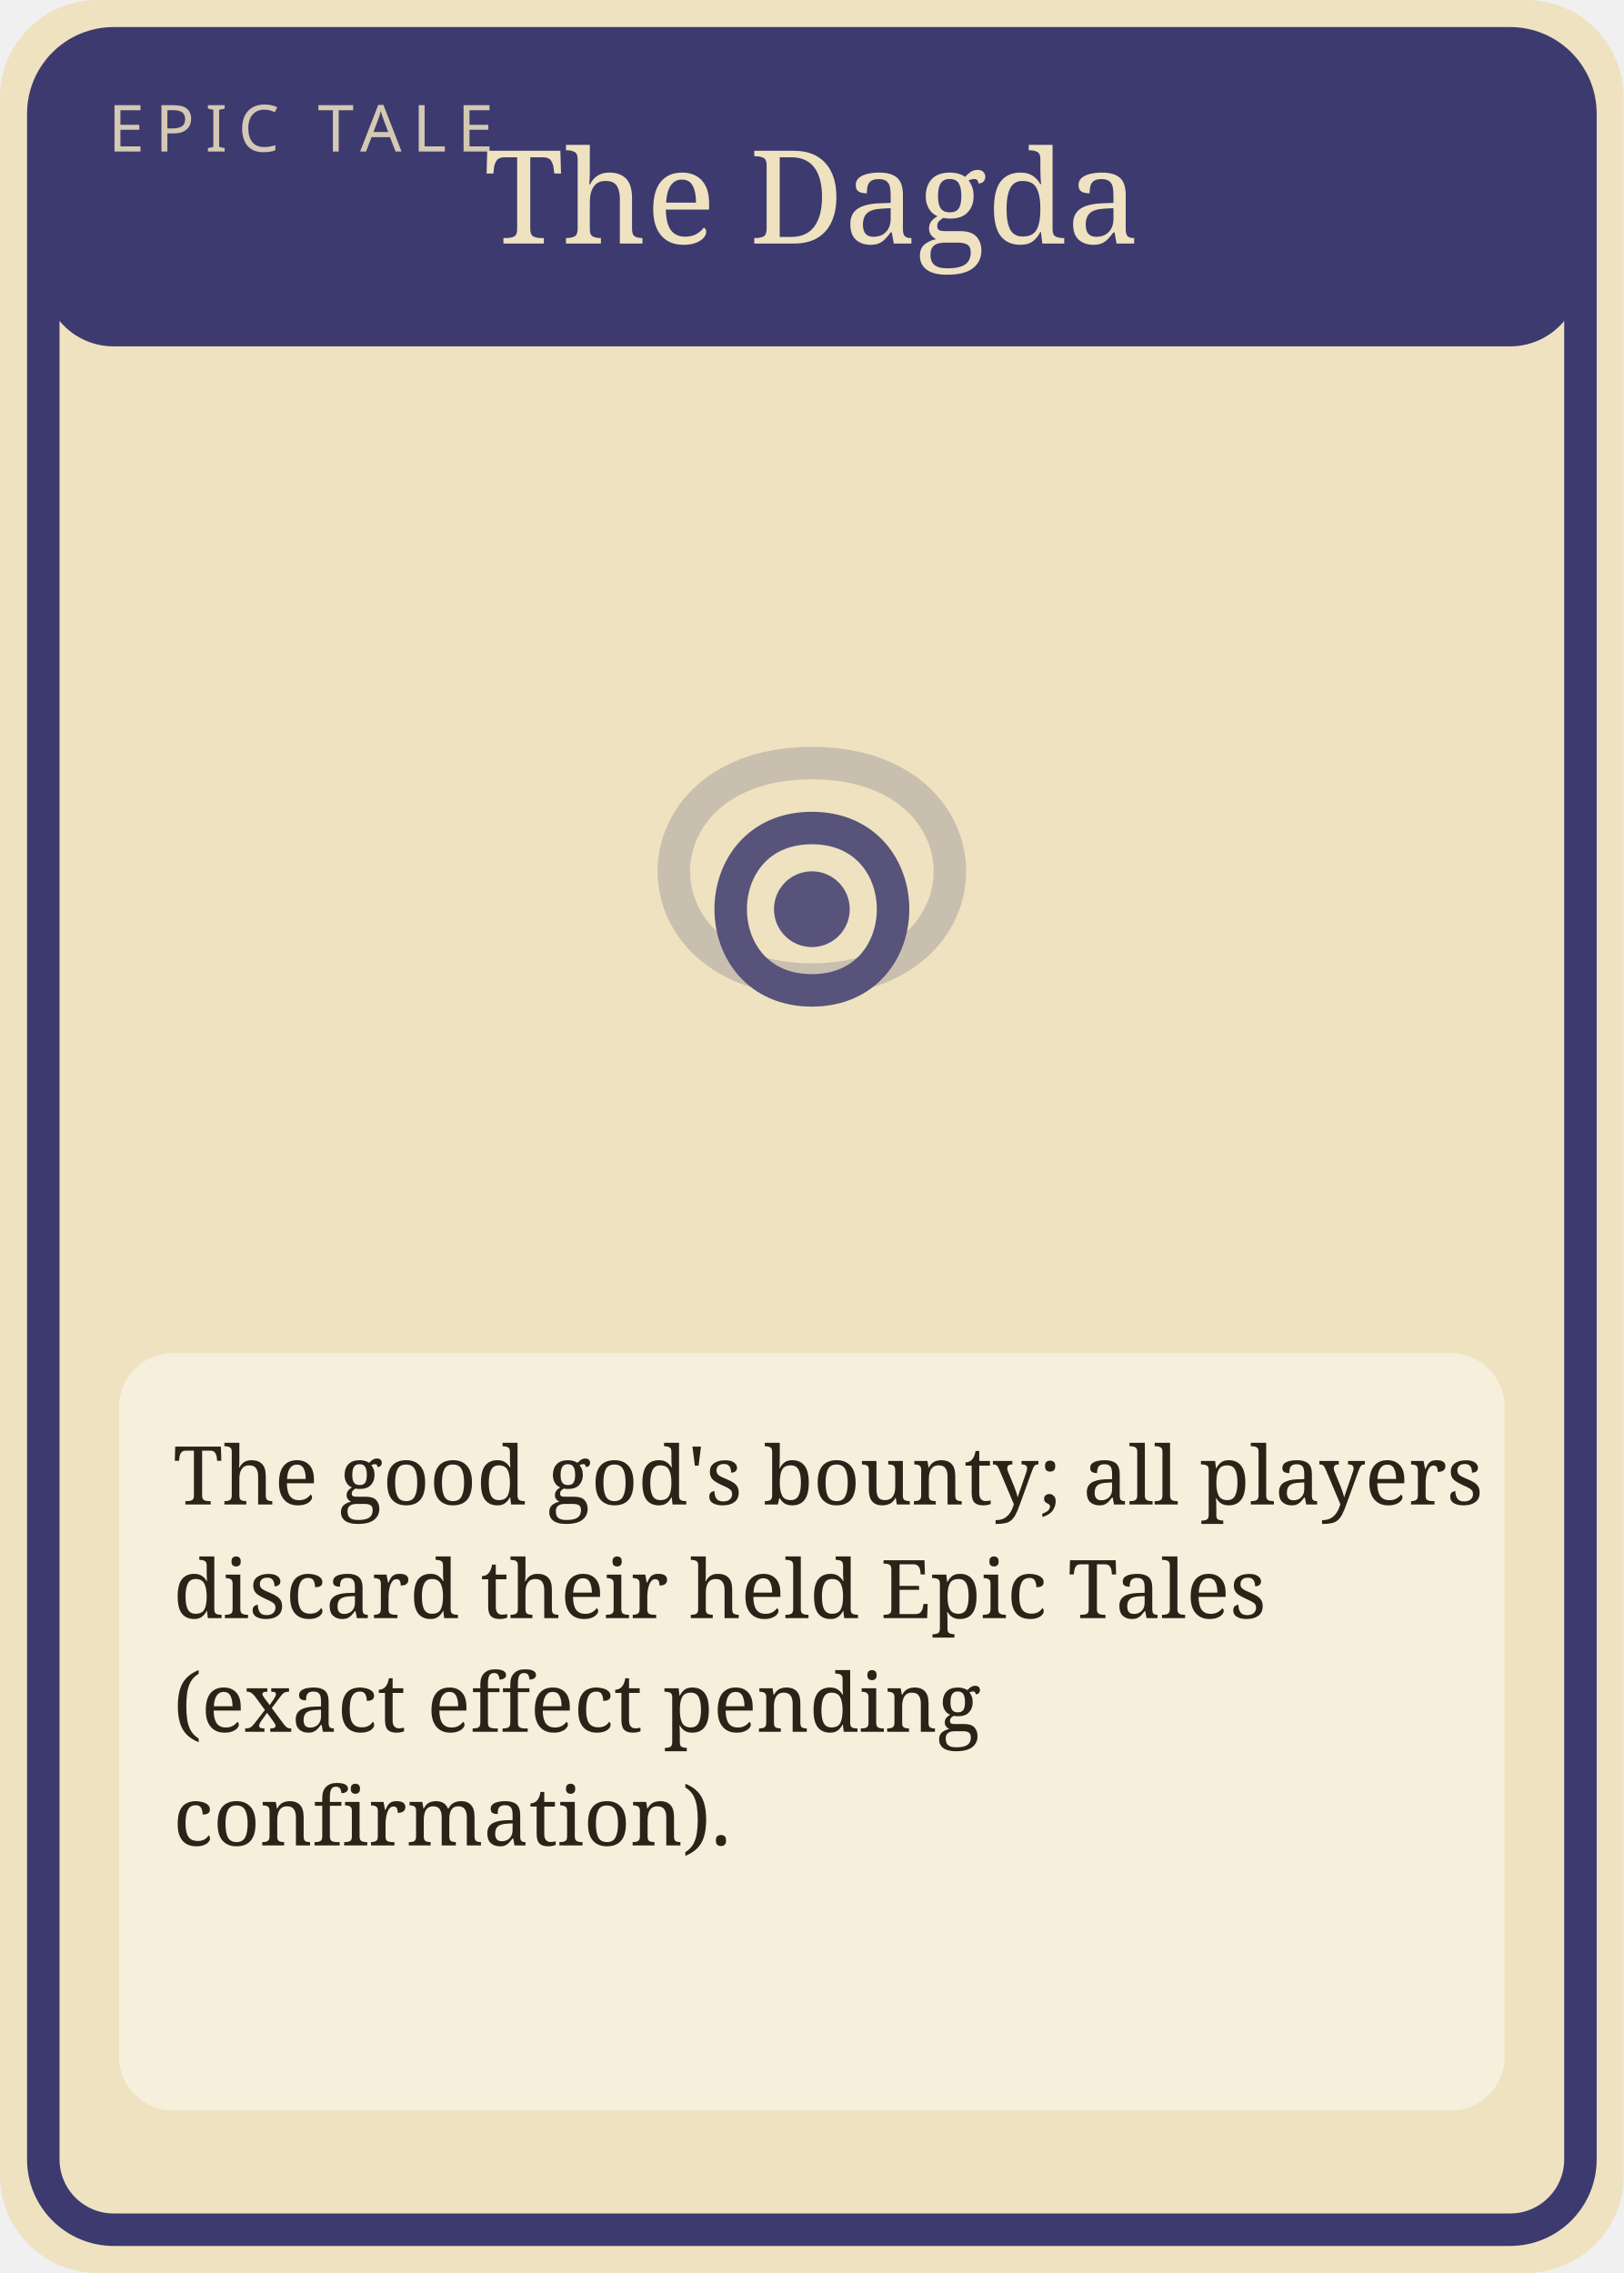
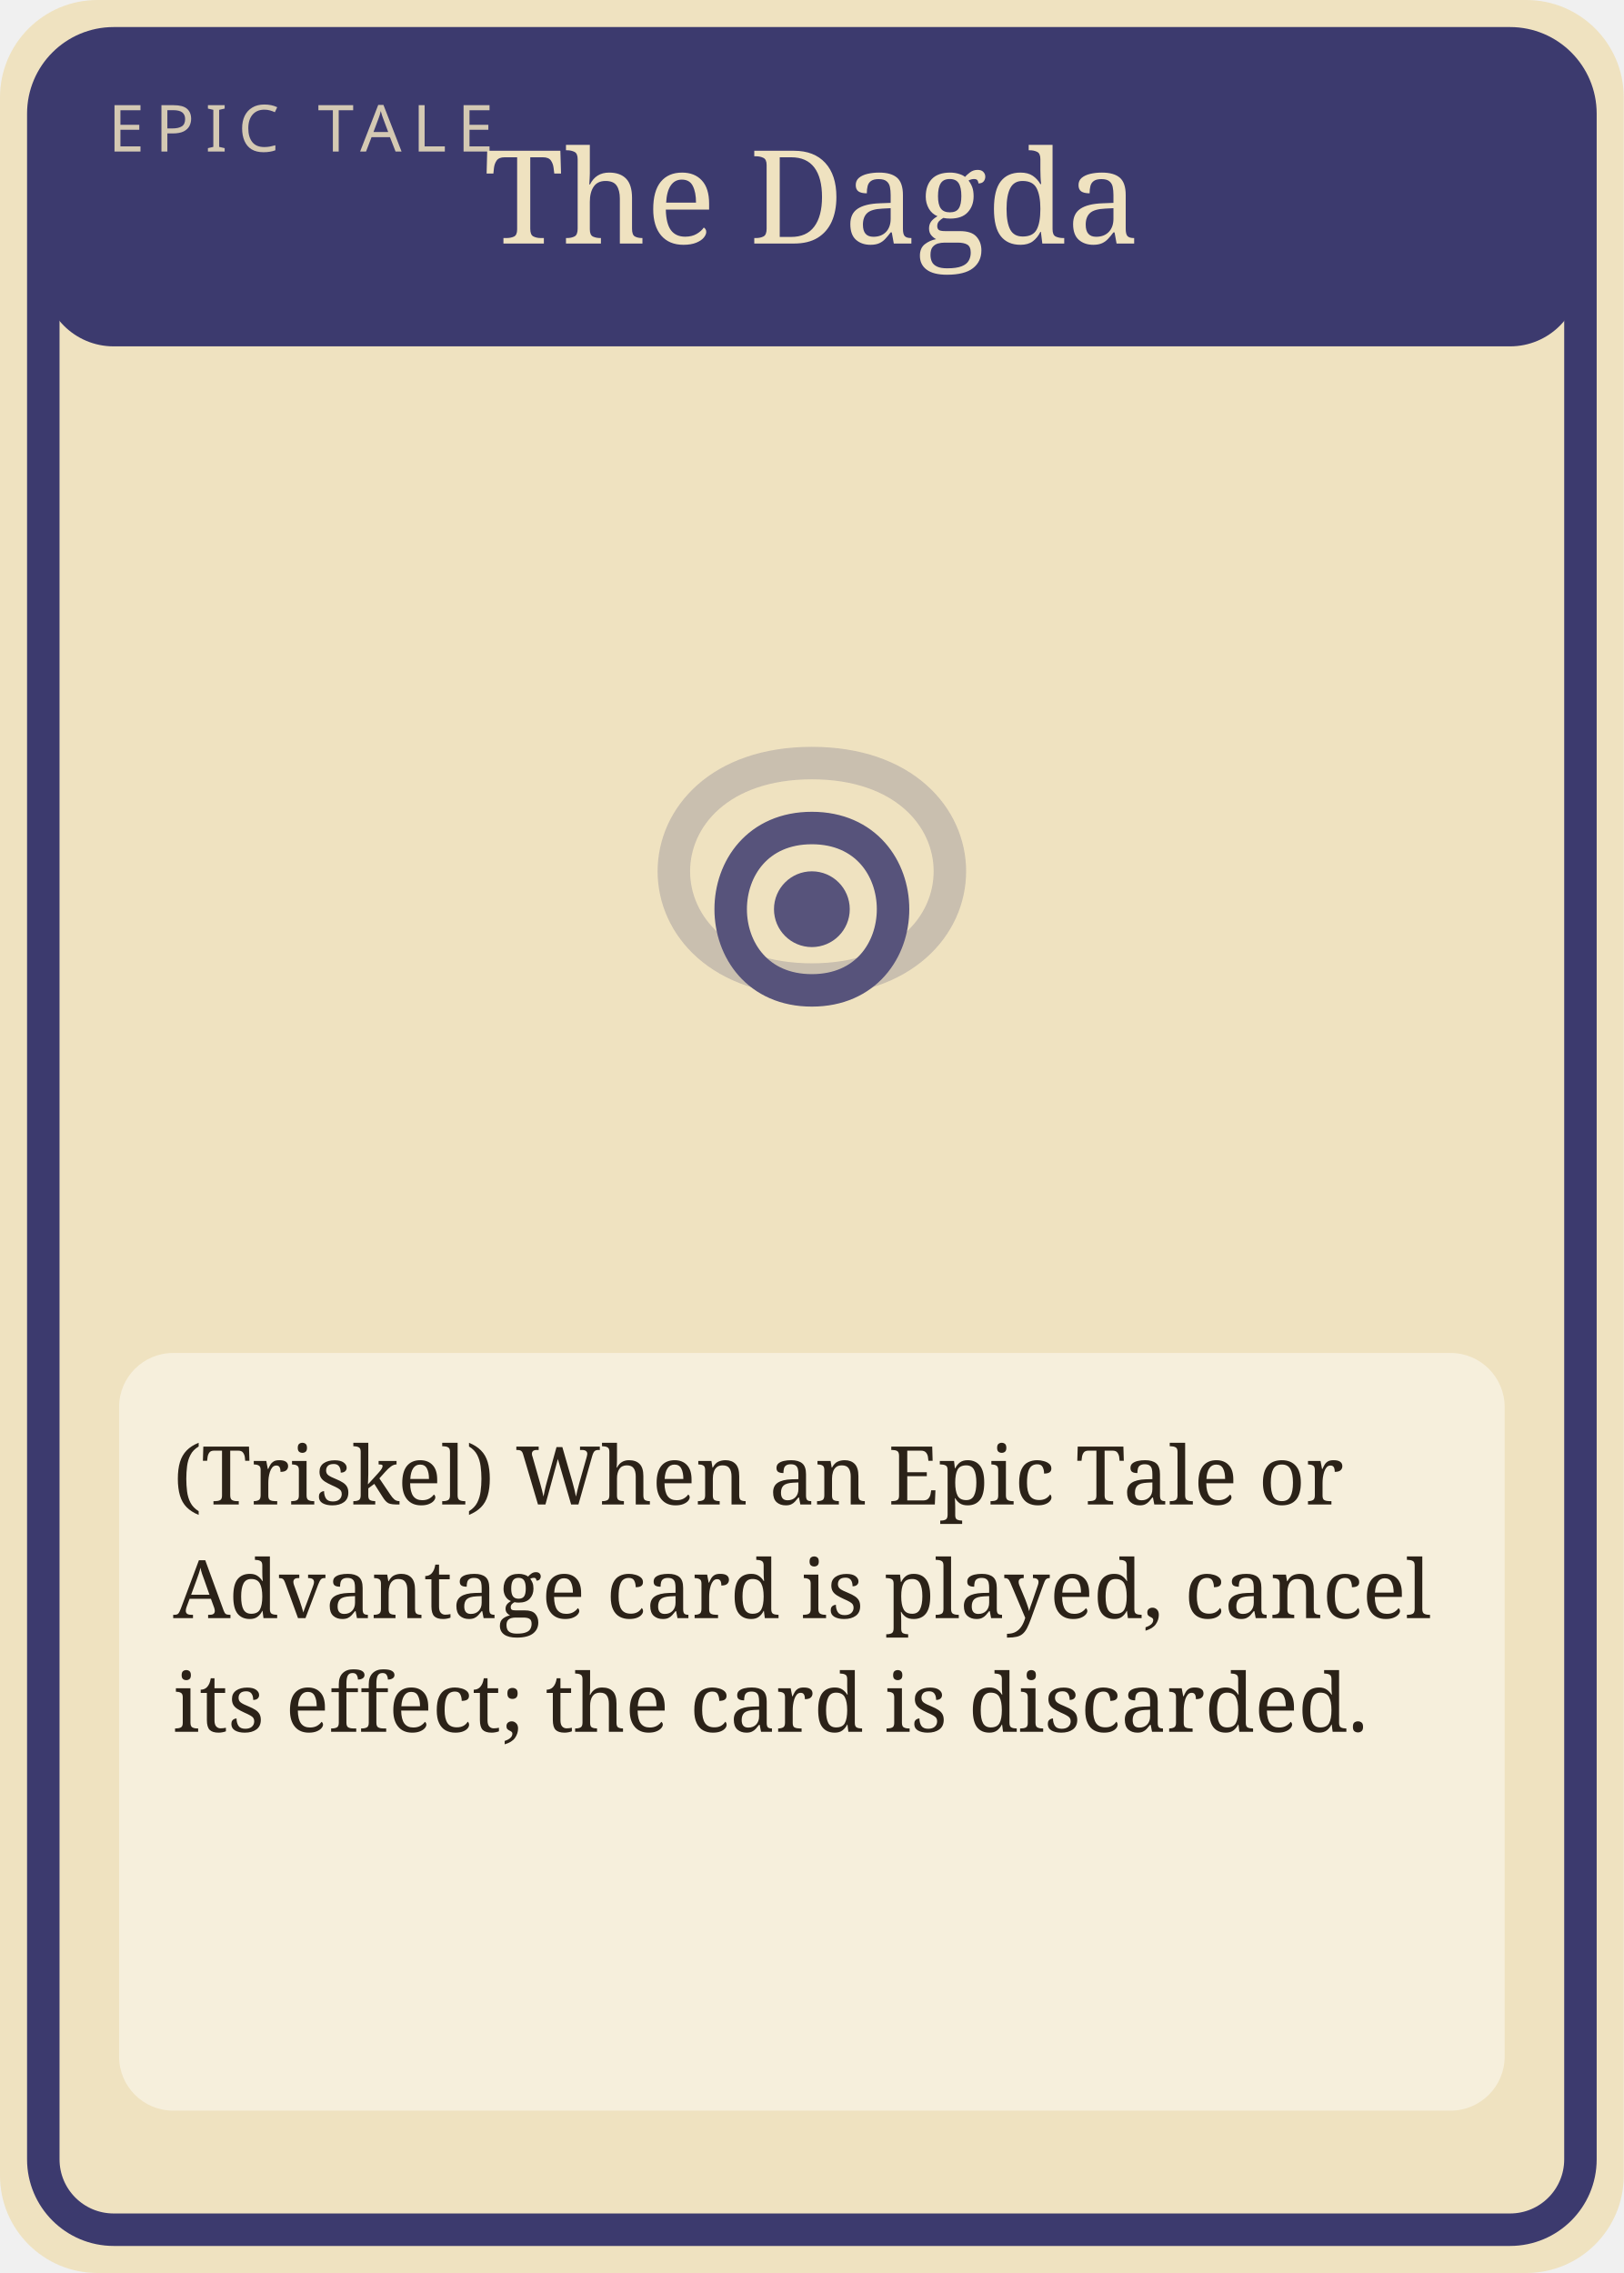
<svg xmlns="http://www.w3.org/2000/svg" width="300" height="420" viewBox="0 0 300 420">
  <rect width="300" height="420" rx="18" fill="#efe2c0" />
  <rect x="8" y="8" width="284" height="404" rx="13" fill="none" stroke="#3c3a6e" stroke-width="6" />
  <rect x="8" y="8" width="284" height="56" rx="13" fill="#3c3a6e" />
  <text x="150" y="45" text-anchor="middle" font-family="Georgia, serif" font-size="24" fill="#efe2c0">The Dagda</text>
  <text x="20" y="28" font-family="sans-serif" font-size="12" letter-spacing="2" fill="#efe2c0" opacity="0.85">EPIC TALE</text>
-   <text x="284" y="28" text-anchor="end" font-family="sans-serif" font-size="11" fill="#3c3a6e" opacity="0.8">provisional</text>
  <g transform="translate(150 175)" fill="none" stroke="#3c3a6e" stroke-width="6" stroke-linecap="round" opacity="0.85">
    <path d="M0 -34 C34 -34 34 6 0 6 C-34 6 -34 -34 0 -34" opacity="0.25" />
    <path d="M0 -22 C20 -22 20 8 0 8 C-20 8 -20 -22 0 -22" />
    <circle cx="0" cy="-7" r="4" fill="#3c3a6e" />
  </g>
  <rect x="22" y="250" width="256" height="140" rx="10" fill="#ffffff" opacity="0.45" />
  <text x="32" y="278" font-family="Georgia, serif" font-size="15" fill="#2b2218">
-     <tspan x="32" y="278">The good god's bounty; all players</tspan>
-     <tspan x="32" y="299">discard their held Epic Tales</tspan>
-     <tspan x="32" y="320">(exact effect pending</tspan>
-     <tspan x="32" y="341">confirmation).</tspan>
+     <tspan x="32" y="278">(Triskel) When an Epic Tale or</tspan>
+     <tspan x="32" y="299">Advantage card is played, cancel</tspan>
+     <tspan x="32" y="320">its effect; the card is discarded.</tspan>
  </text>
</svg>
